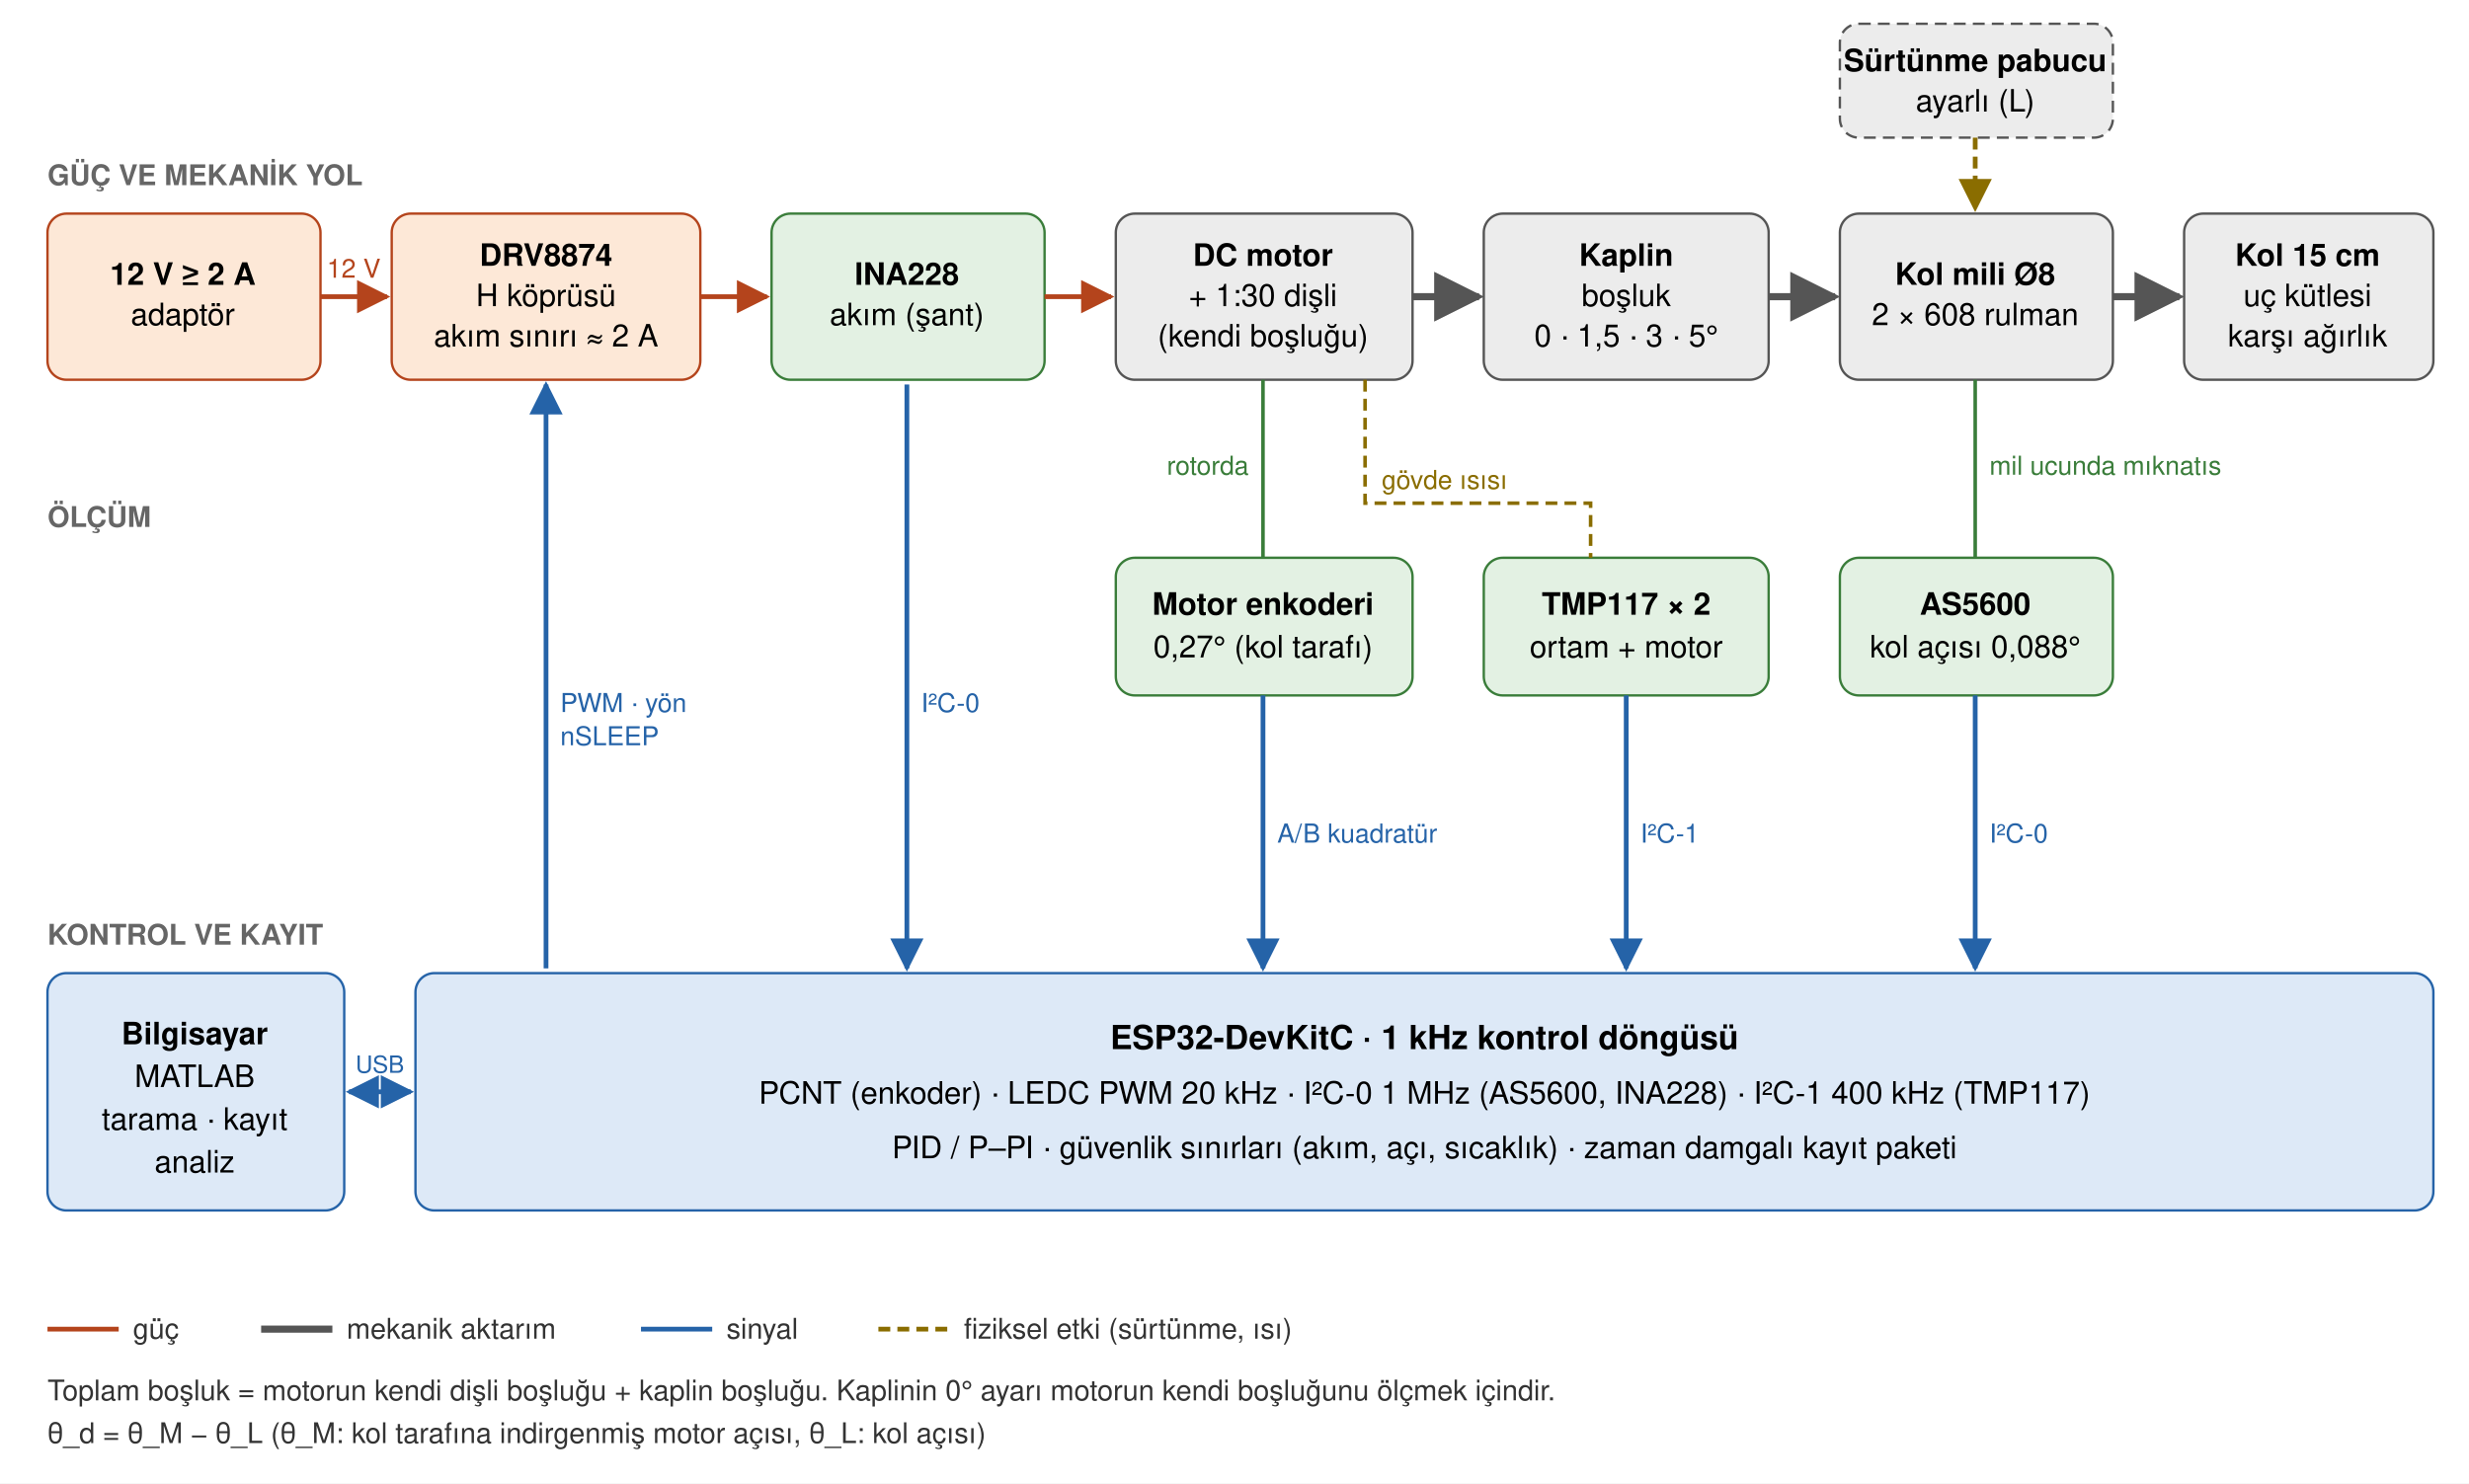
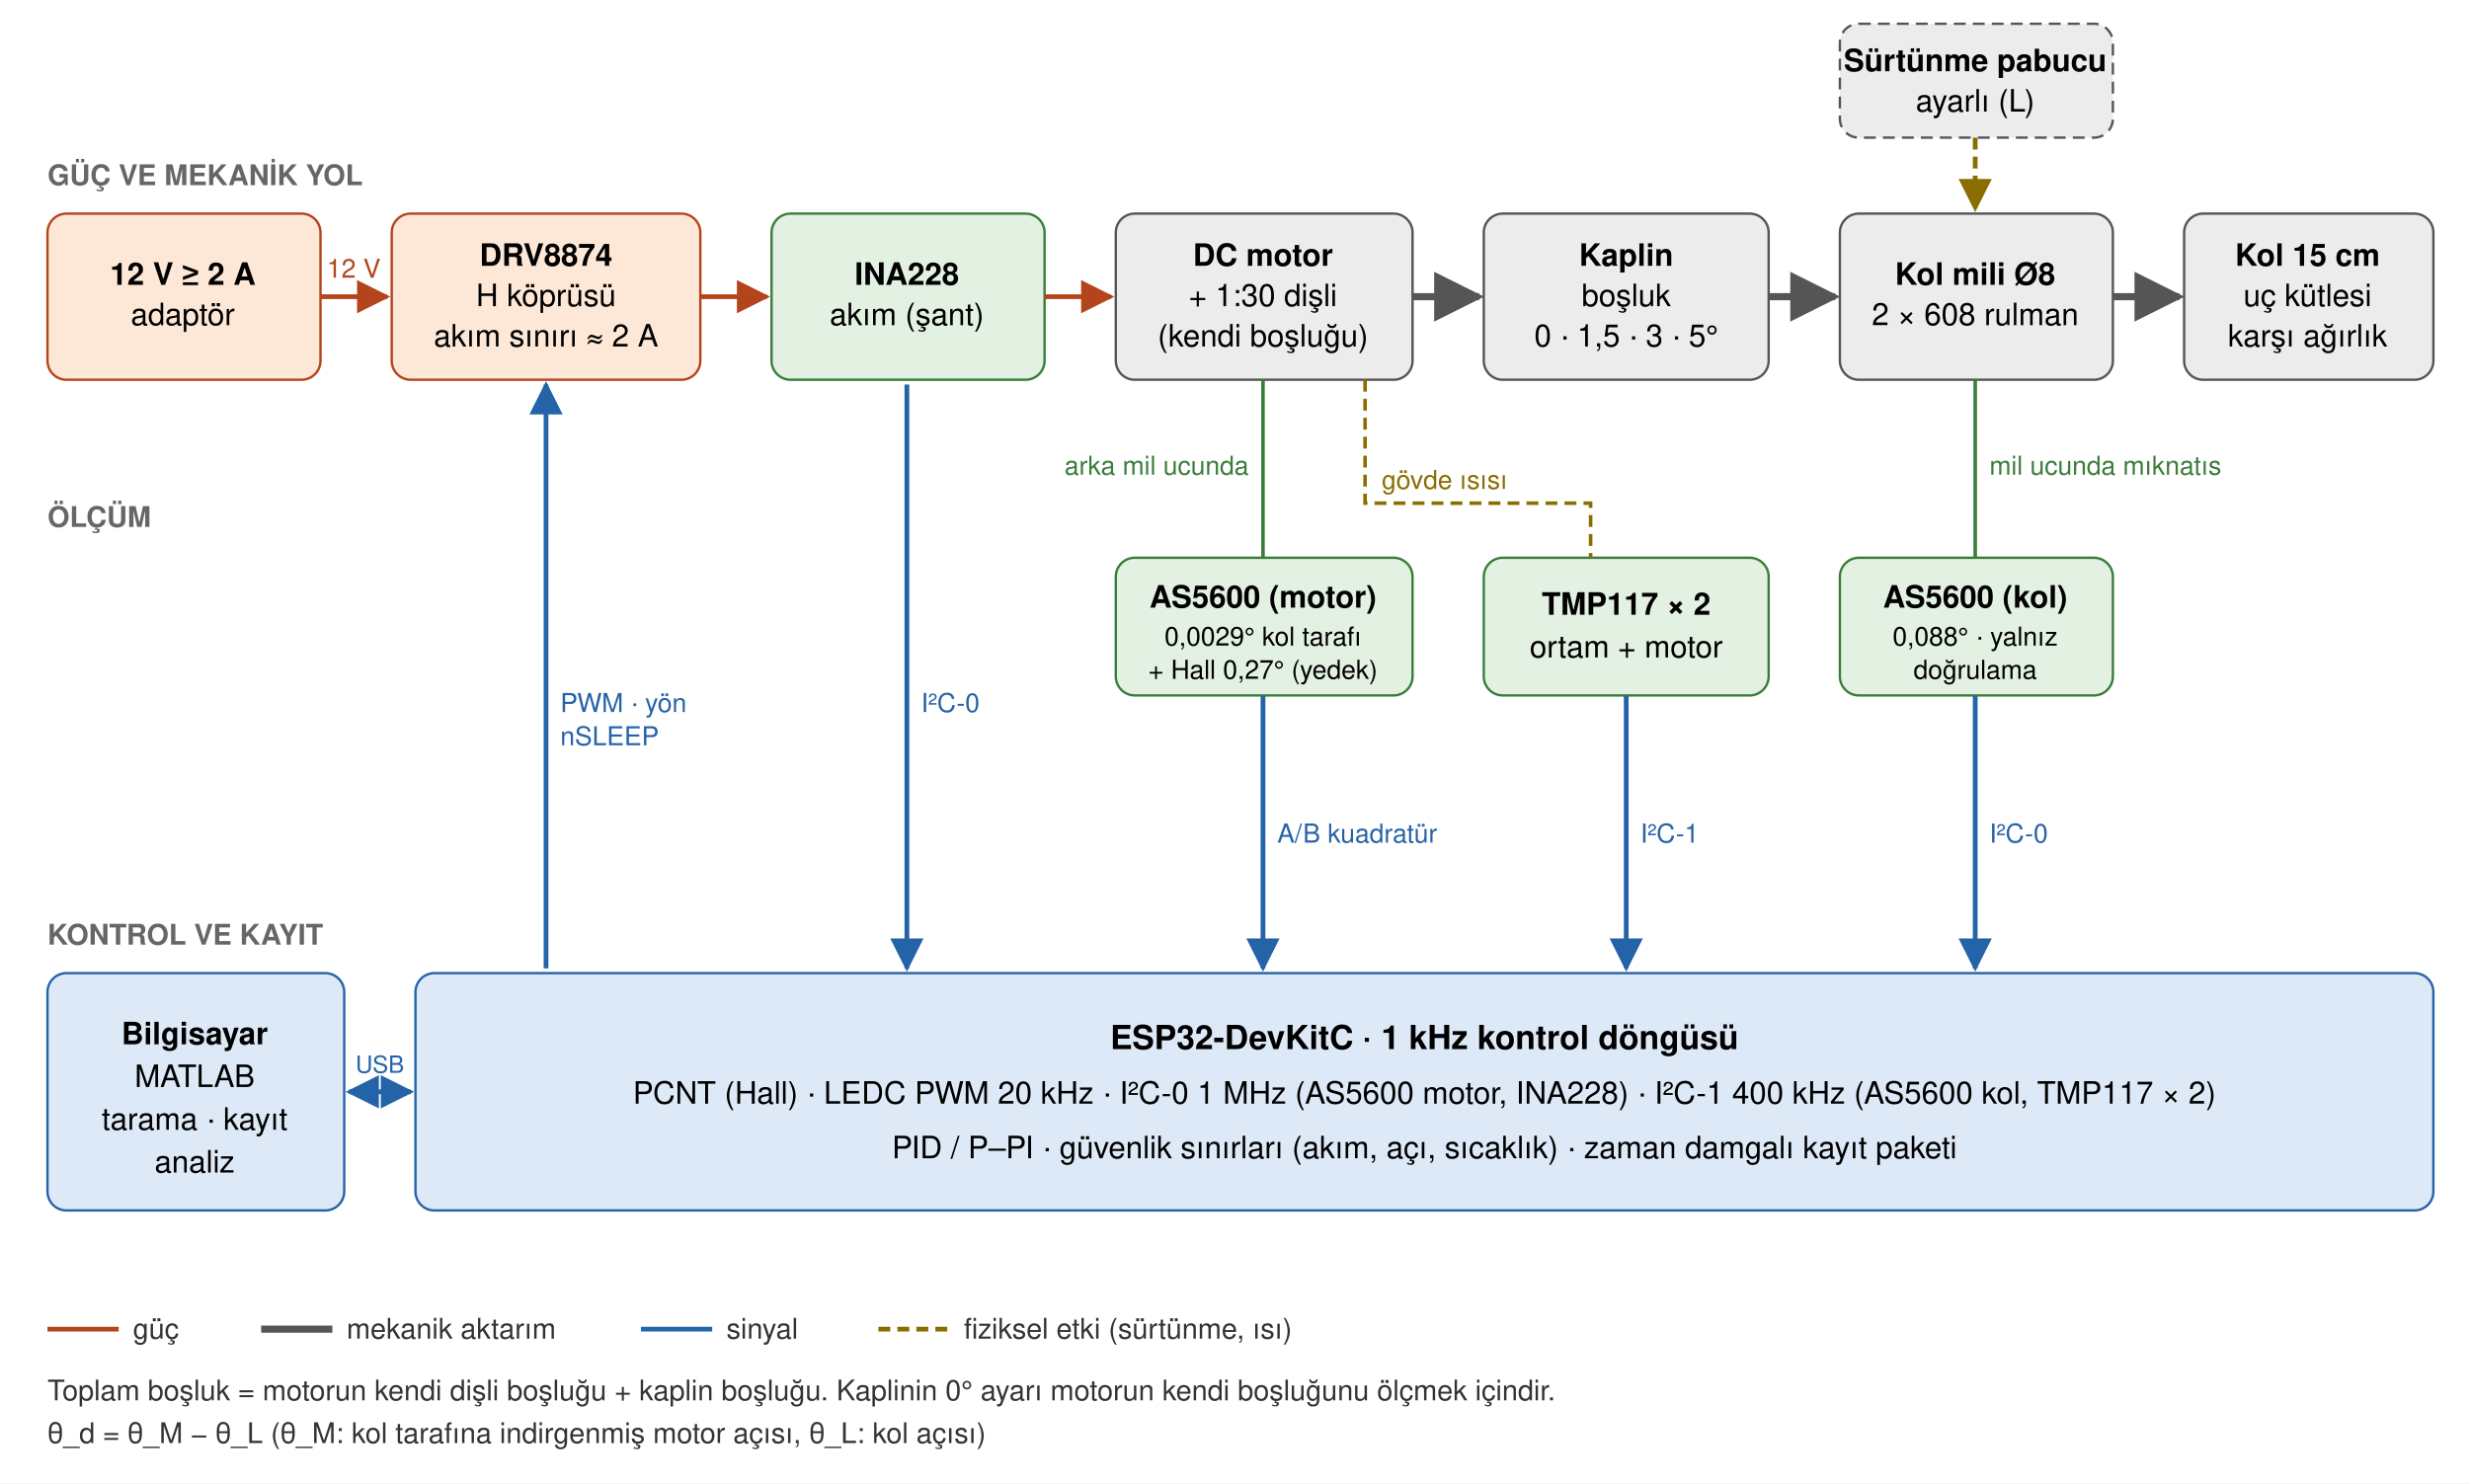
<svg xmlns="http://www.w3.org/2000/svg" viewBox="0 0 1040 625" width="1040" height="625" font-family="Segoe UI, Helvetica, Arial, sans-serif" font-size="13">
  <defs>
    <marker id="okS" viewBox="0 0 10 10" refX="9" refY="5" markerWidth="7" markerHeight="7" orient="auto-start-reverse">
      <path d="M0,0 L10,5 L0,10 z" fill="#2563a8" />
    </marker>
    <marker id="okG" viewBox="0 0 10 10" refX="9" refY="5" markerWidth="7" markerHeight="7" orient="auto-start-reverse">
      <path d="M0,0 L10,5 L0,10 z" fill="#b4441c" />
    </marker>
    <marker id="okM" viewBox="0 0 10 10" refX="9" refY="5" markerWidth="7" markerHeight="7" orient="auto-start-reverse">
      <path d="M0,0 L10,5 L0,10 z" fill="#555" />
    </marker>
    <marker id="okK" viewBox="0 0 10 10" refX="9" refY="5" markerWidth="7" markerHeight="7" orient="auto-start-reverse">
      <path d="M0,0 L10,5 L0,10 z" fill="#8a6d00" />
    </marker>
  </defs>
  <rect width="1040" height="625" fill="#ffffff" />
  <text x="20" y="78" font-size="12" fill="#666" font-weight="600">GÜÇ VE MEKANİK YOL</text>
  <text x="20" y="222" font-size="12" fill="#666" font-weight="600">ÖLÇÜM</text>
  <text x="20" y="398" font-size="12" fill="#666" font-weight="600">KONTROL VE KAYIT</text>
  <g text-anchor="middle">
    <rect x="20" y="90" width="115" height="70" rx="8" fill="#fde8d7" stroke="#b4441c" />
    <text x="77" y="120" font-weight="600">12 V ≥ 2 A</text>
    <text x="77" y="137">adaptör</text>
    <rect x="165" y="90" width="130" height="70" rx="8" fill="#fde8d7" stroke="#b4441c" />
    <text x="230" y="112" font-weight="600">DRV8874</text>
    <text x="230" y="129">H köprüsü</text>
    <text x="230" y="146">akım sınırı ≈ 2 A</text>
    <rect x="325" y="90" width="115" height="70" rx="8" fill="#e3f1e3" stroke="#3a7d3a" />
    <text x="382" y="120" font-weight="600">INA228</text>
    <text x="382" y="137">akım (şant)</text>
    <rect x="470" y="90" width="125" height="70" rx="8" fill="#ececec" stroke="#555" />
    <text x="532" y="112" font-weight="600">DC motor</text>
    <text x="532" y="129">+ 1:30 dişli</text>
    <text x="532" y="146">(kendi boşluğu)</text>
    <rect x="625" y="90" width="120" height="70" rx="8" fill="#ececec" stroke="#555" />
    <text x="685" y="112" font-weight="600">Kaplin</text>
    <text x="685" y="129">boşluk</text>
    <text x="685" y="146">0 · 1,5 · 3 · 5°</text>
    <rect x="775" y="90" width="115" height="70" rx="8" fill="#ececec" stroke="#555" />
    <text x="832" y="120" font-weight="600">Kol mili Ø8</text>
    <text x="832" y="137">2 × 608 rulman</text>
    <rect x="920" y="90" width="105" height="70" rx="8" fill="#ececec" stroke="#555" />
    <text x="972" y="112" font-weight="600">Kol 15 cm</text>
    <text x="972" y="129">uç kütlesi</text>
    <text x="972" y="146">karşı ağırlık</text>
    <rect x="775" y="10" width="115" height="48" rx="8" fill="#ececec" stroke="#555" stroke-dasharray="5 3" />
    <text x="832" y="30" font-weight="600">Sürtünme pabucu</text>
    <text x="832" y="47">ayarlı (L)</text>
  </g>
  <line x1="135" y1="125" x2="163" y2="125" stroke="#b4441c" stroke-width="2" marker-end="url(#okG)" />
  <text x="149" y="117" text-anchor="middle" font-size="11" fill="#b4441c">12 V</text>
  <line x1="295" y1="125" x2="323" y2="125" stroke="#b4441c" stroke-width="2" marker-end="url(#okG)" />
  <line x1="440" y1="125" x2="468" y2="125" stroke="#b4441c" stroke-width="2" marker-end="url(#okG)" />
  <line x1="595" y1="125" x2="623" y2="125" stroke="#555" stroke-width="3" marker-end="url(#okM)" />
  <line x1="745" y1="125" x2="773" y2="125" stroke="#555" stroke-width="3" marker-end="url(#okM)" />
  <line x1="890" y1="125" x2="918" y2="125" stroke="#555" stroke-width="3" marker-end="url(#okM)" />
  <line x1="832" y1="58" x2="832" y2="88" stroke="#8a6d00" stroke-width="2" stroke-dasharray="5 3" marker-end="url(#okK)" />
  <g text-anchor="middle">
    <rect x="470" y="235" width="125" height="58" rx="8" fill="#e3f1e3" stroke="#3a7d3a" />
-     <text x="532" y="259" font-weight="600">Motor enkoderi</text>
-     <text x="532" y="277">0,27° (kol tarafı)</text>
+     <text x="532" y="256" font-weight="600">AS5600 (motor)</text>
+     <text x="532" y="272" font-size="11">0,0029° kol tarafı</text>
+     <text x="532" y="286" font-size="11">+ Hall 0,27° (yedek)</text>
    <rect x="625" y="235" width="120" height="58" rx="8" fill="#e3f1e3" stroke="#3a7d3a" />
    <text x="685" y="259" font-weight="600">TMP117 × 2</text>
    <text x="685" y="277">ortam + motor</text>
    <rect x="775" y="235" width="115" height="58" rx="8" fill="#e3f1e3" stroke="#3a7d3a" />
-     <text x="832" y="259" font-weight="600">AS5600</text>
-     <text x="832" y="277">kol açısı 0,088°</text>
+     <text x="832" y="256" font-weight="600">AS5600 (kol)</text>
+     <text x="832" y="272" font-size="11">0,088° · yalnız</text>
+     <text x="832" y="286" font-size="11">doğrulama</text>
  </g>
  <line x1="532" y1="160" x2="532" y2="235" stroke="#3a7d3a" stroke-width="1.5" />
-   <text x="526" y="200" font-size="11" fill="#3a7d3a" text-anchor="end">rotorda</text>
+   <text x="526" y="200" font-size="11" fill="#3a7d3a" text-anchor="end">arka mil ucunda</text>
  <path d="M575,160 L575,212 L670,212 L670,235" fill="none" stroke="#8a6d00" stroke-width="1.5" stroke-dasharray="5 3" />
  <text x="582" y="206" font-size="11" fill="#8a6d00">gövde ısısı</text>
  <line x1="832" y1="160" x2="832" y2="235" stroke="#3a7d3a" stroke-width="1.5" />
  <text x="838" y="200" font-size="11" fill="#3a7d3a">mil ucunda mıknatıs</text>
  <g text-anchor="middle">
    <rect x="20" y="410" width="125" height="100" rx="8" fill="#dde9f7" stroke="#2563a8" />
    <text x="82" y="440" font-weight="600">Bilgisayar</text>
    <text x="82" y="458">MATLAB</text>
    <text x="82" y="476">tarama · kayıt</text>
    <text x="82" y="494">analiz</text>
    <rect x="175" y="410" width="850" height="100" rx="8" fill="#dde9f7" stroke="#2563a8" />
    <text x="600" y="442" font-weight="600" font-size="14">ESP32-DevKitC · 1 kHz kontrol döngüsü</text>
-     <text x="600" y="465">PCNT (enkoder) · LEDC PWM 20 kHz · I²C-0 1 MHz (AS5600, INA228) · I²C-1 400 kHz (TMP117)</text>
+     <text x="600" y="465">PCNT (Hall) · LEDC PWM 20 kHz · I²C-0 1 MHz (AS5600 motor, INA228) · I²C-1 400 kHz (AS5600 kol, TMP117 × 2)</text>
    <text x="600" y="488">PID / P–PI · güvenlik sınırları (akım, açı, sıcaklık) · zaman damgalı kayıt paketi</text>
  </g>
  <line x1="230" y1="408" x2="230" y2="162" stroke="#2563a8" stroke-width="2" marker-end="url(#okS)" />
  <text x="236" y="300" font-size="11" fill="#2563a8">PWM · yön</text>
  <text x="236" y="314" font-size="11" fill="#2563a8">nSLEEP</text>
  <line x1="382" y1="162" x2="382" y2="408" stroke="#2563a8" stroke-width="2" marker-end="url(#okS)" />
  <text x="388" y="300" font-size="11" fill="#2563a8">I²C-0</text>
  <line x1="532" y1="293" x2="532" y2="408" stroke="#2563a8" stroke-width="2" marker-end="url(#okS)" />
  <text x="538" y="355" font-size="11" fill="#2563a8">A/B kuadratür</text>
  <line x1="685" y1="293" x2="685" y2="408" stroke="#2563a8" stroke-width="2" marker-end="url(#okS)" />
  <text x="691" y="355" font-size="11" fill="#2563a8">I²C-1</text>
  <line x1="832" y1="293" x2="832" y2="408" stroke="#2563a8" stroke-width="2" marker-end="url(#okS)" />
  <text x="838" y="355" font-size="11" fill="#2563a8">I²C-0</text>
  <line x1="147" y1="460" x2="173" y2="460" stroke="#2563a8" stroke-width="2" marker-start="url(#okS)" marker-end="url(#okS)" />
  <text x="160" y="452" text-anchor="middle" font-size="10" fill="#2563a8">USB</text>
  <g font-size="12" fill="#333">
    <line x1="20" y1="560" x2="50" y2="560" stroke="#b4441c" stroke-width="2" />
    <text x="56" y="564">güç</text>
    <line x1="110" y1="560" x2="140" y2="560" stroke="#555" stroke-width="3" />
    <text x="146" y="564">mekanik aktarım</text>
    <line x1="270" y1="560" x2="300" y2="560" stroke="#2563a8" stroke-width="2" />
    <text x="306" y="564">sinyal</text>
    <line x1="370" y1="560" x2="400" y2="560" stroke="#8a6d00" stroke-width="2" stroke-dasharray="5 3" />
    <text x="406" y="564">fiziksel etki (sürtünme, ısı)</text>
    <text x="20" y="590">Toplam boşluk = motorun kendi dişli boşluğu + kaplin boşluğu. Kaplinin 0° ayarı motorun kendi boşluğunu ölçmek içindir.</text>
    <text x="20" y="608">θ_d = θ_M − θ_L  (θ_M: kol tarafına indirgenmiş motor açısı, θ_L: kol açısı)</text>
  </g>
</svg>
